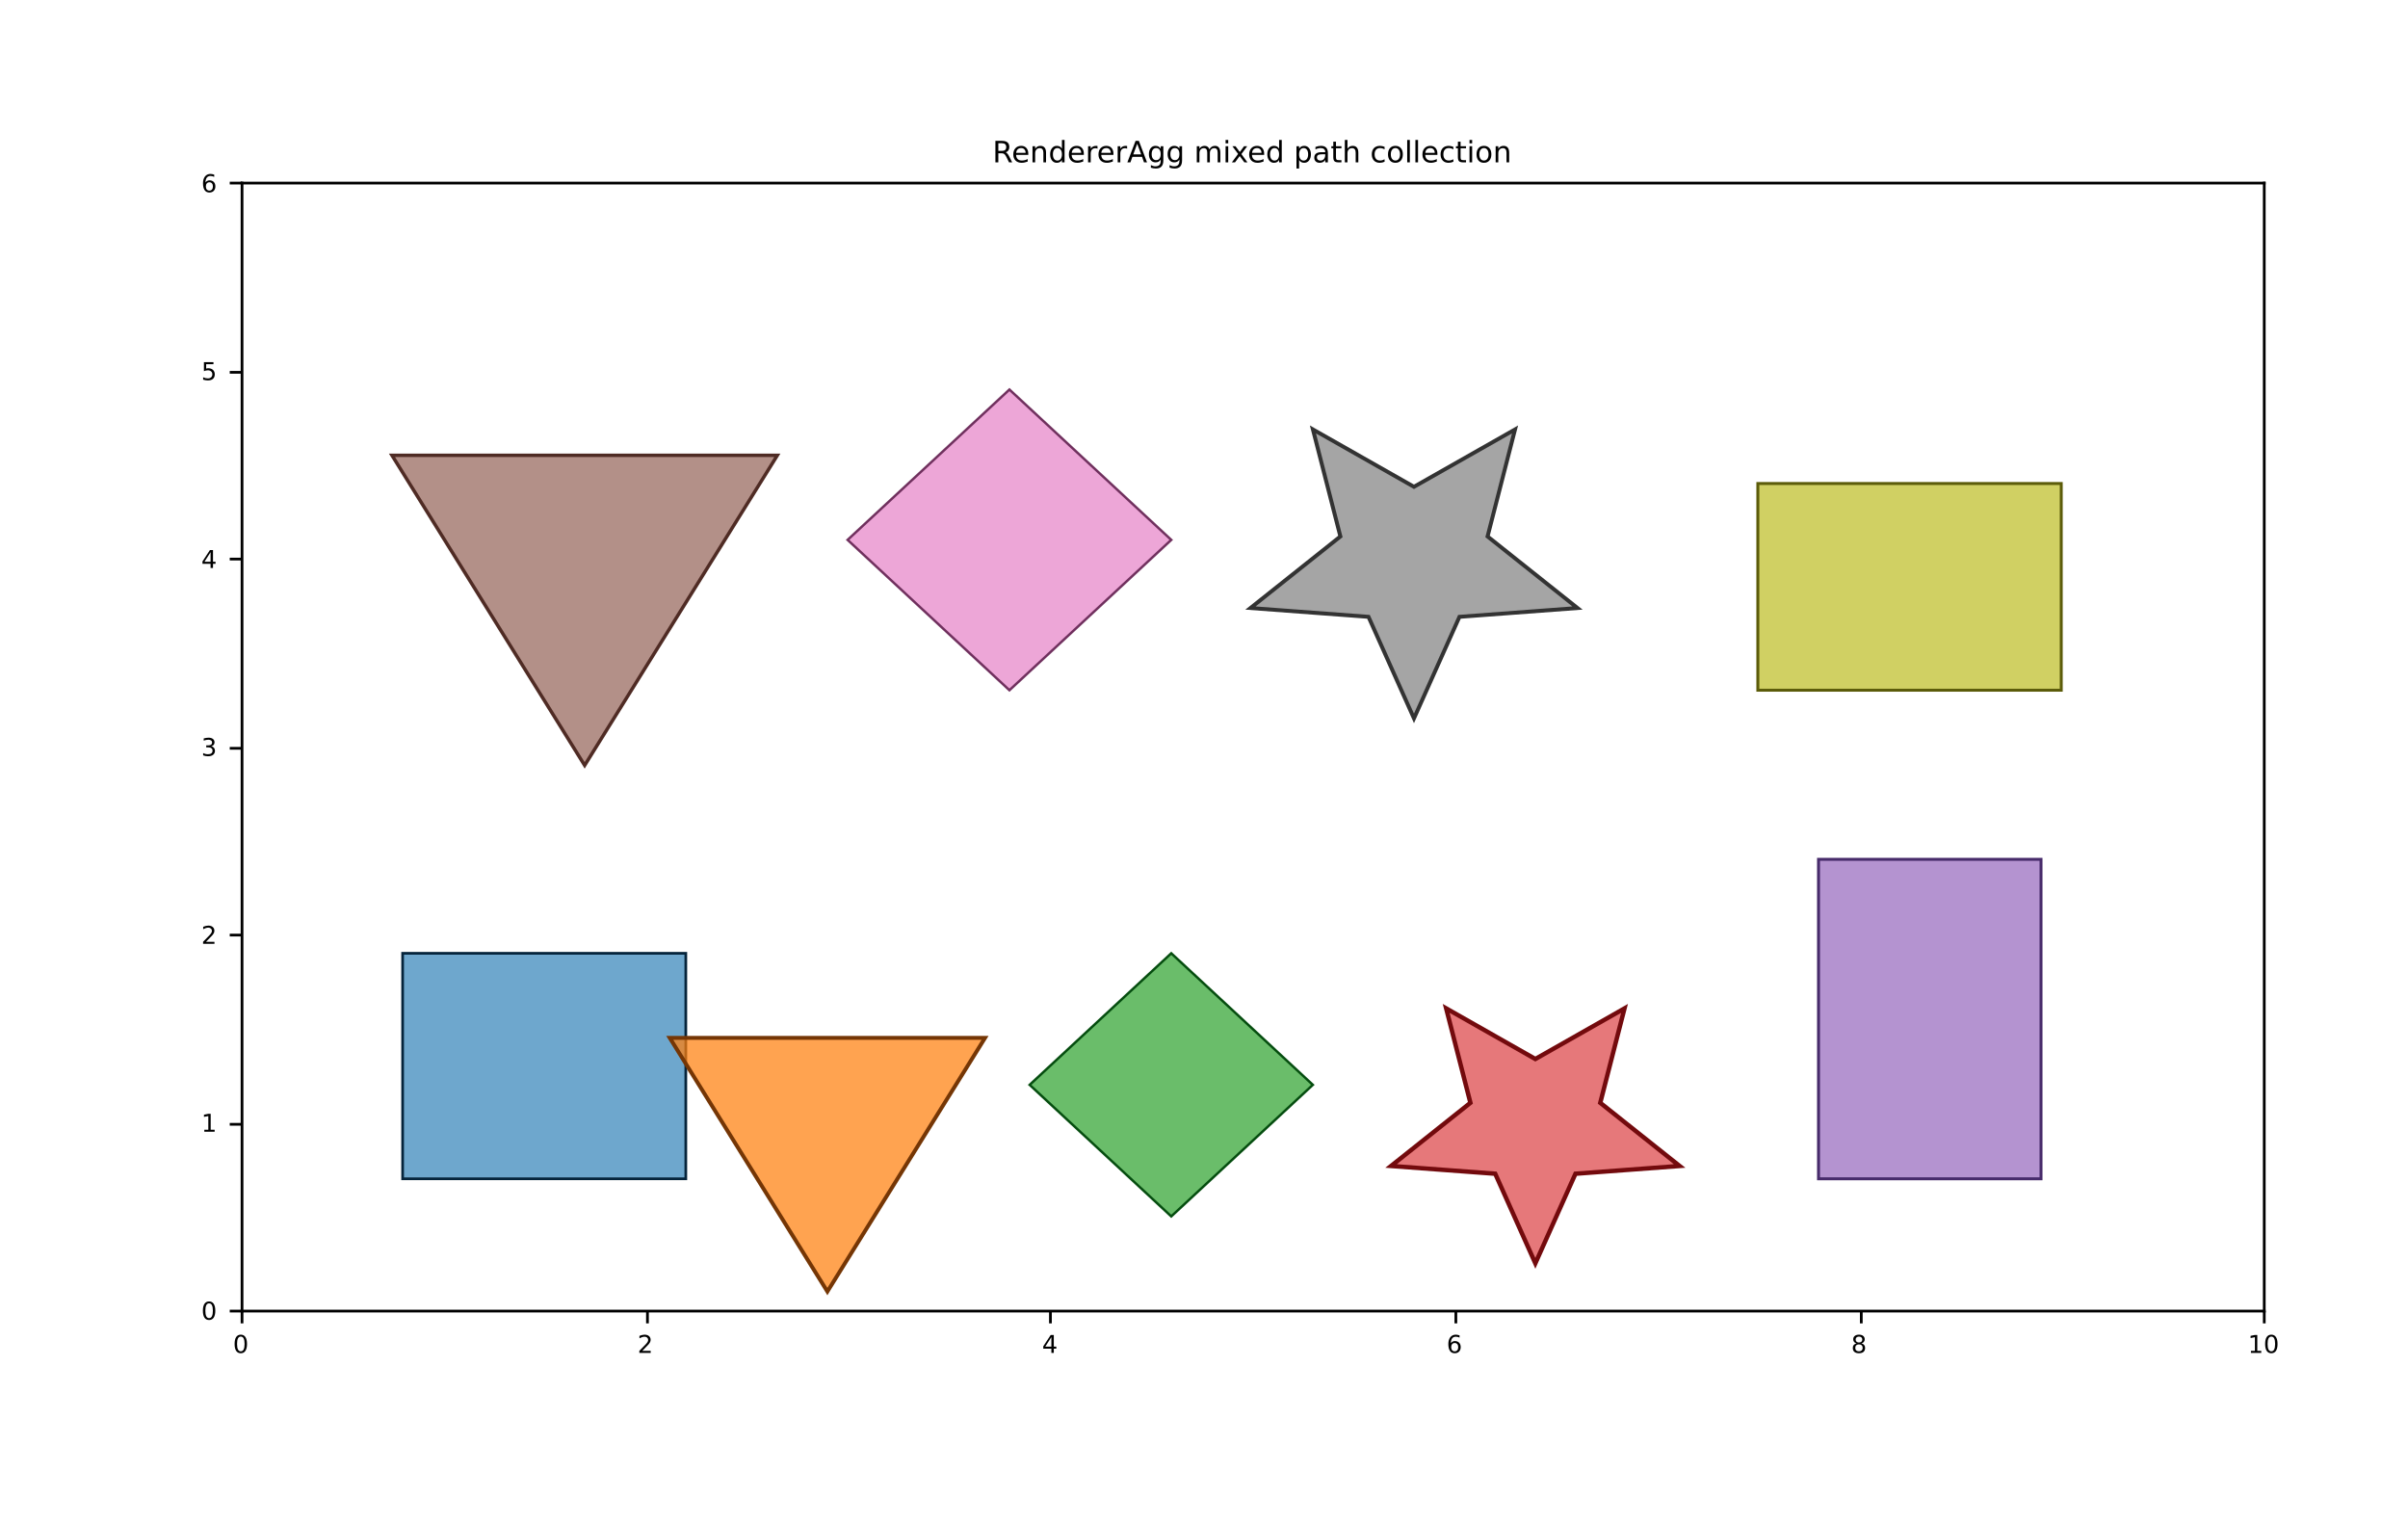
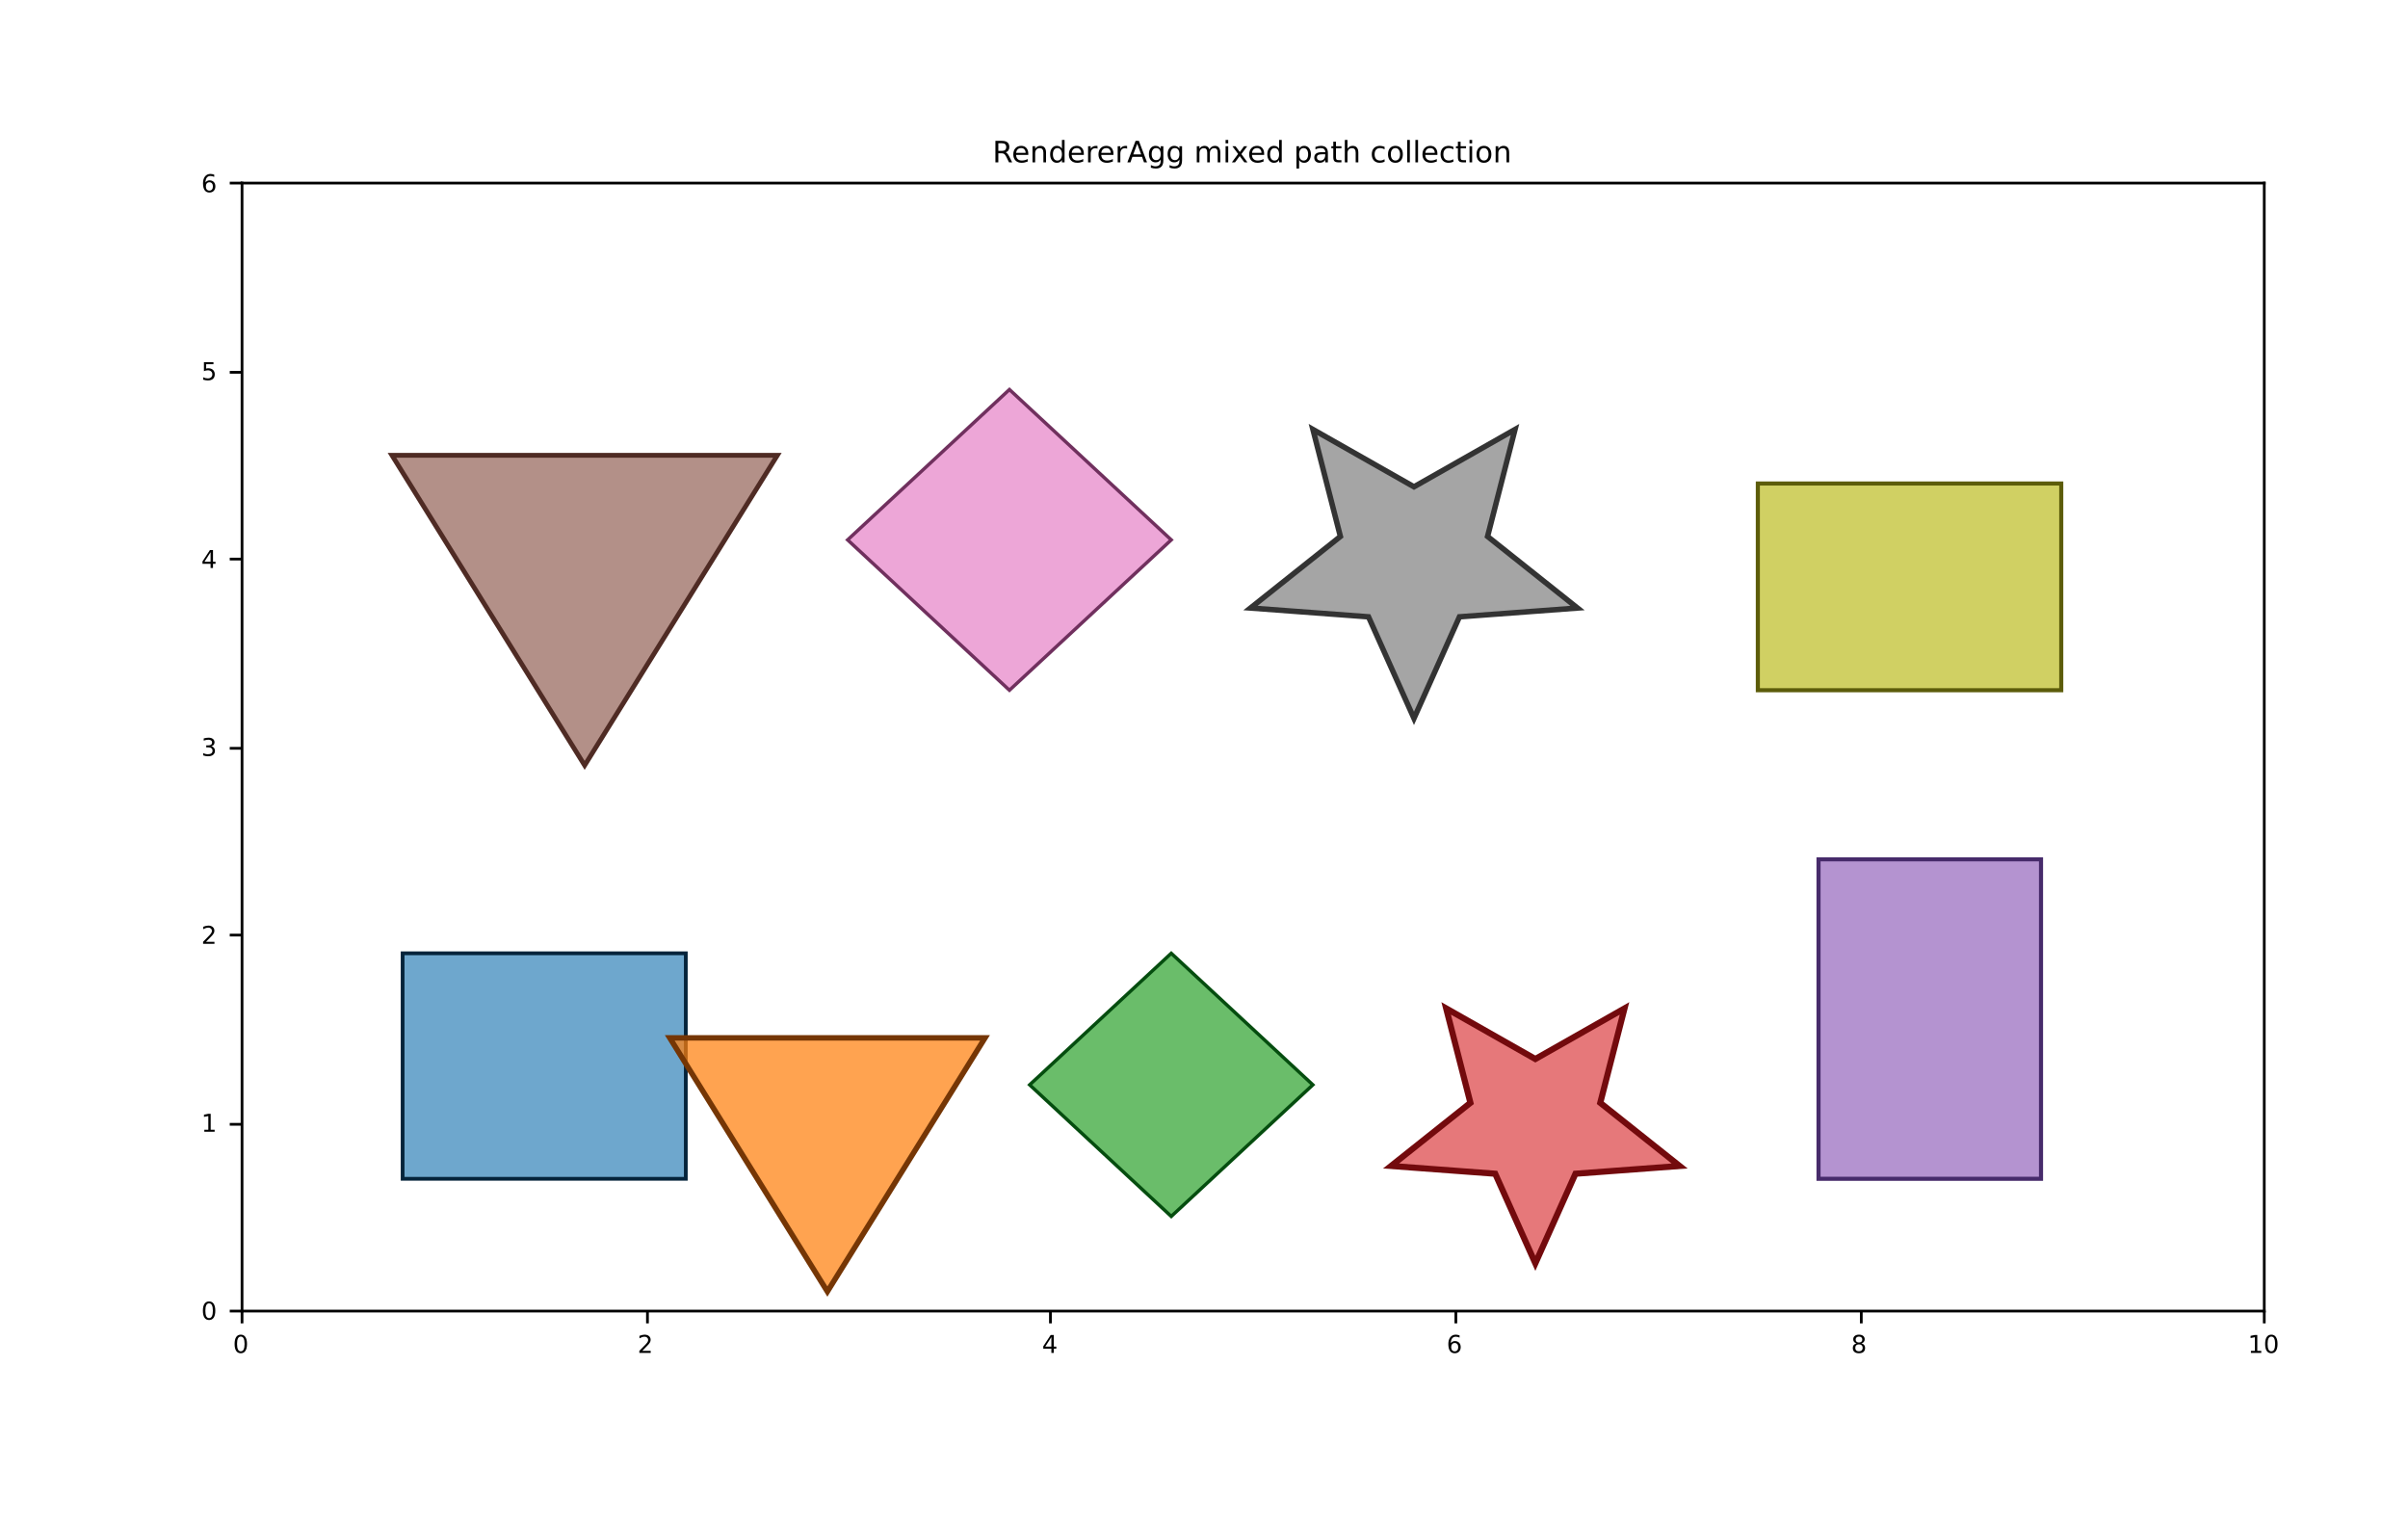
<svg xmlns="http://www.w3.org/2000/svg" xmlns:xlink="http://www.w3.org/1999/xlink" width="980" height="620" viewBox="0 0 980 620" preserveAspectRatio="xMidYMid meet">
  <defs>
    <clipPath id="clip1" clipPathUnits="userSpaceOnUse">
      <rect x="98" y="74.4" width="823.2" height="458.8" />
    </clipPath>
    <path id="pathcoll1" d="M 163.856 479.673 L 279.104 479.673 L 279.104 387.913 L 163.856 387.913 Z" />
    <path id="pathcoll2" d="M 336.728 525.553 L 400.89 422.323 L 272.566 422.323 Z" />
    <path id="pathcoll3" d="M 476.672 387.913 L 534.296 441.44 L 476.672 494.967 L 419.048 441.44 Z" />
    <path id="pathcoll4" d="M 624.848 514.083 L 641.178 477.612 L 683.566 474.455 L 651.271 448.758 L 661.138 410.336 L 624.848 430.926 L 588.558 410.336 L 598.425 448.758 L 566.13 474.455 L 608.518 477.612 Z" />
    <path id="pathcoll5" d="M 740.096 479.673 L 830.648 479.673 L 830.648 349.68 L 740.096 349.68 Z" />
    <path id="pathcoll6" d="M 237.944 311.447 L 316.364 185.277 L 159.524 185.277 Z" />
    <path id="pathcoll7" d="M 410.816 158.513 L 476.672 219.687 L 410.816 280.86 L 344.96 219.687 Z" />
    <path id="pathcoll8" d="M 575.456 292.33 L 593.964 250.996 L 642.003 247.418 L 605.402 218.295 L 616.585 174.75 L 575.456 198.085 L 534.327 174.75 L 545.51 218.295 L 508.909 247.418 L 556.948 250.996 Z" />
    <path id="pathcoll9" d="M 715.4 280.86 L 838.88 280.86 L 838.88 196.747 L 715.4 196.747 Z" />
  </defs>
  <rect x="0" y="0" width="100%" height="100%" fill="rgb(255,255,255)" />
  <g clip-path="url(#clip1)">
-     <use href="#pathcoll1" xlink:href="#pathcoll1" fill="rgb(33,120,179)" fill-opacity="0.65" stroke="rgb(5,36,59)" stroke-width="1.1" stroke-linejoin="miter" stroke-linecap="butt" />
-     <use href="#pathcoll2" xlink:href="#pathcoll2" fill="rgb(255,128,13)" fill-opacity="0.72" stroke="rgb(117,54,5)" stroke-width="1.6" stroke-linejoin="miter" stroke-linecap="butt" />
-     <use href="#pathcoll3" xlink:href="#pathcoll3" fill="rgb(43,161,43)" fill-opacity="0.7" stroke="rgb(5,77,15)" stroke-width="1" stroke-linejoin="miter" stroke-linecap="butt" />
-     <use href="#pathcoll4" xlink:href="#pathcoll4" fill="rgb(214,38,41)" fill-opacity="0.62" stroke="rgb(115,10,13)" stroke-width="1.8" stroke-linejoin="miter" stroke-linecap="butt" />
-     <use href="#pathcoll5" xlink:href="#pathcoll5" fill="rgb(148,102,189)" fill-opacity="0.7" stroke="rgb(71,43,107)" stroke-width="1.2" stroke-linejoin="miter" stroke-linecap="butt" />
-     <use href="#pathcoll6" xlink:href="#pathcoll6" fill="rgb(140,87,74)" fill-opacity="0.66" stroke="rgb(79,43,36)" stroke-width="1.4" stroke-linejoin="miter" stroke-linecap="butt" />
-     <use href="#pathcoll7" xlink:href="#pathcoll7" fill="rgb(227,120,194)" fill-opacity="0.66" stroke="rgb(112,48,94)" stroke-width="1" stroke-linejoin="miter" stroke-linecap="butt" />
-     <use href="#pathcoll8" xlink:href="#pathcoll8" fill="rgb(128,128,128)" fill-opacity="0.7" stroke="rgb(51,51,51)" stroke-width="1.6" stroke-linejoin="miter" stroke-linecap="butt" />
-     <use href="#pathcoll9" xlink:href="#pathcoll9" fill="rgb(189,189,33)" fill-opacity="0.7" stroke="rgb(92,92,10)" stroke-width="1.2" stroke-linejoin="miter" stroke-linecap="butt" />
+     <use href="#pathcoll1" xlink:href="#pathcoll1" fill="rgb(33,120,179)" fill-opacity="0.65" stroke="rgb(5,36,59)" stroke-width="1.528" stroke-linejoin="miter" stroke-linecap="butt" />
+     <use href="#pathcoll2" xlink:href="#pathcoll2" fill="rgb(255,128,13)" fill-opacity="0.72" stroke="rgb(117,54,5)" stroke-width="2.222" stroke-linejoin="miter" stroke-linecap="butt" />
+     <use href="#pathcoll3" xlink:href="#pathcoll3" fill="rgb(43,161,43)" fill-opacity="0.7" stroke="rgb(5,77,15)" stroke-width="1.389" stroke-linejoin="miter" stroke-linecap="butt" />
+     <use href="#pathcoll4" xlink:href="#pathcoll4" fill="rgb(214,38,41)" fill-opacity="0.62" stroke="rgb(115,10,13)" stroke-width="2.5" stroke-linejoin="miter" stroke-linecap="butt" />
+     <use href="#pathcoll5" xlink:href="#pathcoll5" fill="rgb(148,102,189)" fill-opacity="0.7" stroke="rgb(71,43,107)" stroke-width="1.667" stroke-linejoin="miter" stroke-linecap="butt" />
+     <use href="#pathcoll6" xlink:href="#pathcoll6" fill="rgb(140,87,74)" fill-opacity="0.66" stroke="rgb(79,43,36)" stroke-width="1.944" stroke-linejoin="miter" stroke-linecap="butt" />
+     <use href="#pathcoll7" xlink:href="#pathcoll7" fill="rgb(227,120,194)" fill-opacity="0.66" stroke="rgb(112,48,94)" stroke-width="1.389" stroke-linejoin="miter" stroke-linecap="butt" />
+     <use href="#pathcoll8" xlink:href="#pathcoll8" fill="rgb(128,128,128)" fill-opacity="0.7" stroke="rgb(51,51,51)" stroke-width="2.222" stroke-linejoin="miter" stroke-linecap="butt" />
+     <use href="#pathcoll9" xlink:href="#pathcoll9" fill="rgb(189,189,33)" fill-opacity="0.7" stroke="rgb(92,92,10)" stroke-width="1.667" stroke-linejoin="miter" stroke-linecap="butt" />
  </g>
  <path d="M 98.5 533.5 L 98.5 538.5" fill="none" stroke="rgb(0,0,0)" stroke-width="1.111" stroke-linejoin="miter" stroke-linecap="butt" />
  <path d="M 263.5 533.5 L 263.5 538.5" fill="none" stroke="rgb(0,0,0)" stroke-width="1.111" stroke-linejoin="miter" stroke-linecap="butt" />
  <path d="M 427.5 533.5 L 427.5 538.5" fill="none" stroke="rgb(0,0,0)" stroke-width="1.111" stroke-linejoin="miter" stroke-linecap="butt" />
  <path d="M 592.5 533.5 L 592.5 538.5" fill="none" stroke="rgb(0,0,0)" stroke-width="1.111" stroke-linejoin="miter" stroke-linecap="butt" />
  <path d="M 757.5 533.5 L 757.5 538.5" fill="none" stroke="rgb(0,0,0)" stroke-width="1.111" stroke-linejoin="miter" stroke-linecap="butt" />
  <path d="M 921.5 533.5 L 921.5 538.5" fill="none" stroke="rgb(0,0,0)" stroke-width="1.111" stroke-linejoin="miter" stroke-linecap="butt" />
  <text x="94.82" y="550.52" font-size="10" font-family="DejaVu Sans, Arial, sans-serif" fill="rgb(0,0,0)">0</text>
  <text x="259.46" y="550.52" font-size="10" font-family="DejaVu Sans, Arial, sans-serif" fill="rgb(0,0,0)">2</text>
  <text x="424.1" y="550.52" font-size="10" font-family="DejaVu Sans, Arial, sans-serif" fill="rgb(0,0,0)">4</text>
  <text x="588.74" y="550.52" font-size="10" font-family="DejaVu Sans, Arial, sans-serif" fill="rgb(0,0,0)">6</text>
  <text x="753.38" y="550.52" font-size="10" font-family="DejaVu Sans, Arial, sans-serif" fill="rgb(0,0,0)">8</text>
  <text x="914.841" y="550.52" font-size="10" font-family="DejaVu Sans, Arial, sans-serif" fill="rgb(0,0,0)">10</text>
  <path d="M 98.5 533.5 L 93.5 533.5" fill="none" stroke="rgb(0,0,0)" stroke-width="1.111" stroke-linejoin="miter" stroke-linecap="butt" />
  <path d="M 98.5 457.5 L 93.5 457.5" fill="none" stroke="rgb(0,0,0)" stroke-width="1.111" stroke-linejoin="miter" stroke-linecap="butt" />
  <path d="M 98.5 380.5 L 93.5 380.5" fill="none" stroke="rgb(0,0,0)" stroke-width="1.111" stroke-linejoin="miter" stroke-linecap="butt" />
  <path d="M 98.5 304.5 L 93.5 304.5" fill="none" stroke="rgb(0,0,0)" stroke-width="1.111" stroke-linejoin="miter" stroke-linecap="butt" />
  <path d="M 98.5 227.5 L 93.5 227.5" fill="none" stroke="rgb(0,0,0)" stroke-width="1.111" stroke-linejoin="miter" stroke-linecap="butt" />
  <path d="M 98.5 151.5 L 93.5 151.5" fill="none" stroke="rgb(0,0,0)" stroke-width="1.111" stroke-linejoin="miter" stroke-linecap="butt" />
  <path d="M 98.5 74.5 L 93.5 74.5" fill="none" stroke="rgb(0,0,0)" stroke-width="1.111" stroke-linejoin="miter" stroke-linecap="butt" />
  <text x="81.918" y="536.999" font-size="10" font-family="DejaVu Sans, Arial, sans-serif" fill="rgb(0,0,0)">0</text>
  <text x="81.918" y="460.532" font-size="10" font-family="DejaVu Sans, Arial, sans-serif" fill="rgb(0,0,0)">1</text>
  <text x="81.918" y="384.065" font-size="10" font-family="DejaVu Sans, Arial, sans-serif" fill="rgb(0,0,0)">2</text>
  <text x="81.918" y="307.599" font-size="10" font-family="DejaVu Sans, Arial, sans-serif" fill="rgb(0,0,0)">3</text>
  <text x="81.918" y="231.132" font-size="10" font-family="DejaVu Sans, Arial, sans-serif" fill="rgb(0,0,0)">4</text>
  <text x="81.918" y="154.665" font-size="10" font-family="DejaVu Sans, Arial, sans-serif" fill="rgb(0,0,0)">5</text>
  <text x="81.918" y="78.199" font-size="10" font-family="DejaVu Sans, Arial, sans-serif" fill="rgb(0,0,0)">6</text>
  <path d="M 98.5 533.5 L 921.5 533.5" fill="none" stroke="rgb(0,0,0)" stroke-width="1.111" stroke-linejoin="miter" stroke-linecap="square" />
  <path d="M 98.5 533.5 L 98.5 74.5" fill="none" stroke="rgb(0,0,0)" stroke-width="1.111" stroke-linejoin="miter" stroke-linecap="square" />
  <path d="M 98.5 74.5 L 921.5 74.5" fill="none" stroke="rgb(0,0,0)" stroke-width="1.111" stroke-linejoin="miter" stroke-linecap="square" />
  <path d="M 921.5 533.5 L 921.5 74.5" fill="none" stroke="rgb(0,0,0)" stroke-width="1.111" stroke-linejoin="miter" stroke-linecap="square" />
  <text x="403.936" y="66.067" font-size="12" font-family="DejaVu Sans, Arial, sans-serif" fill="rgb(0,0,0)">RendererAgg mixed path collection</text>
</svg>
